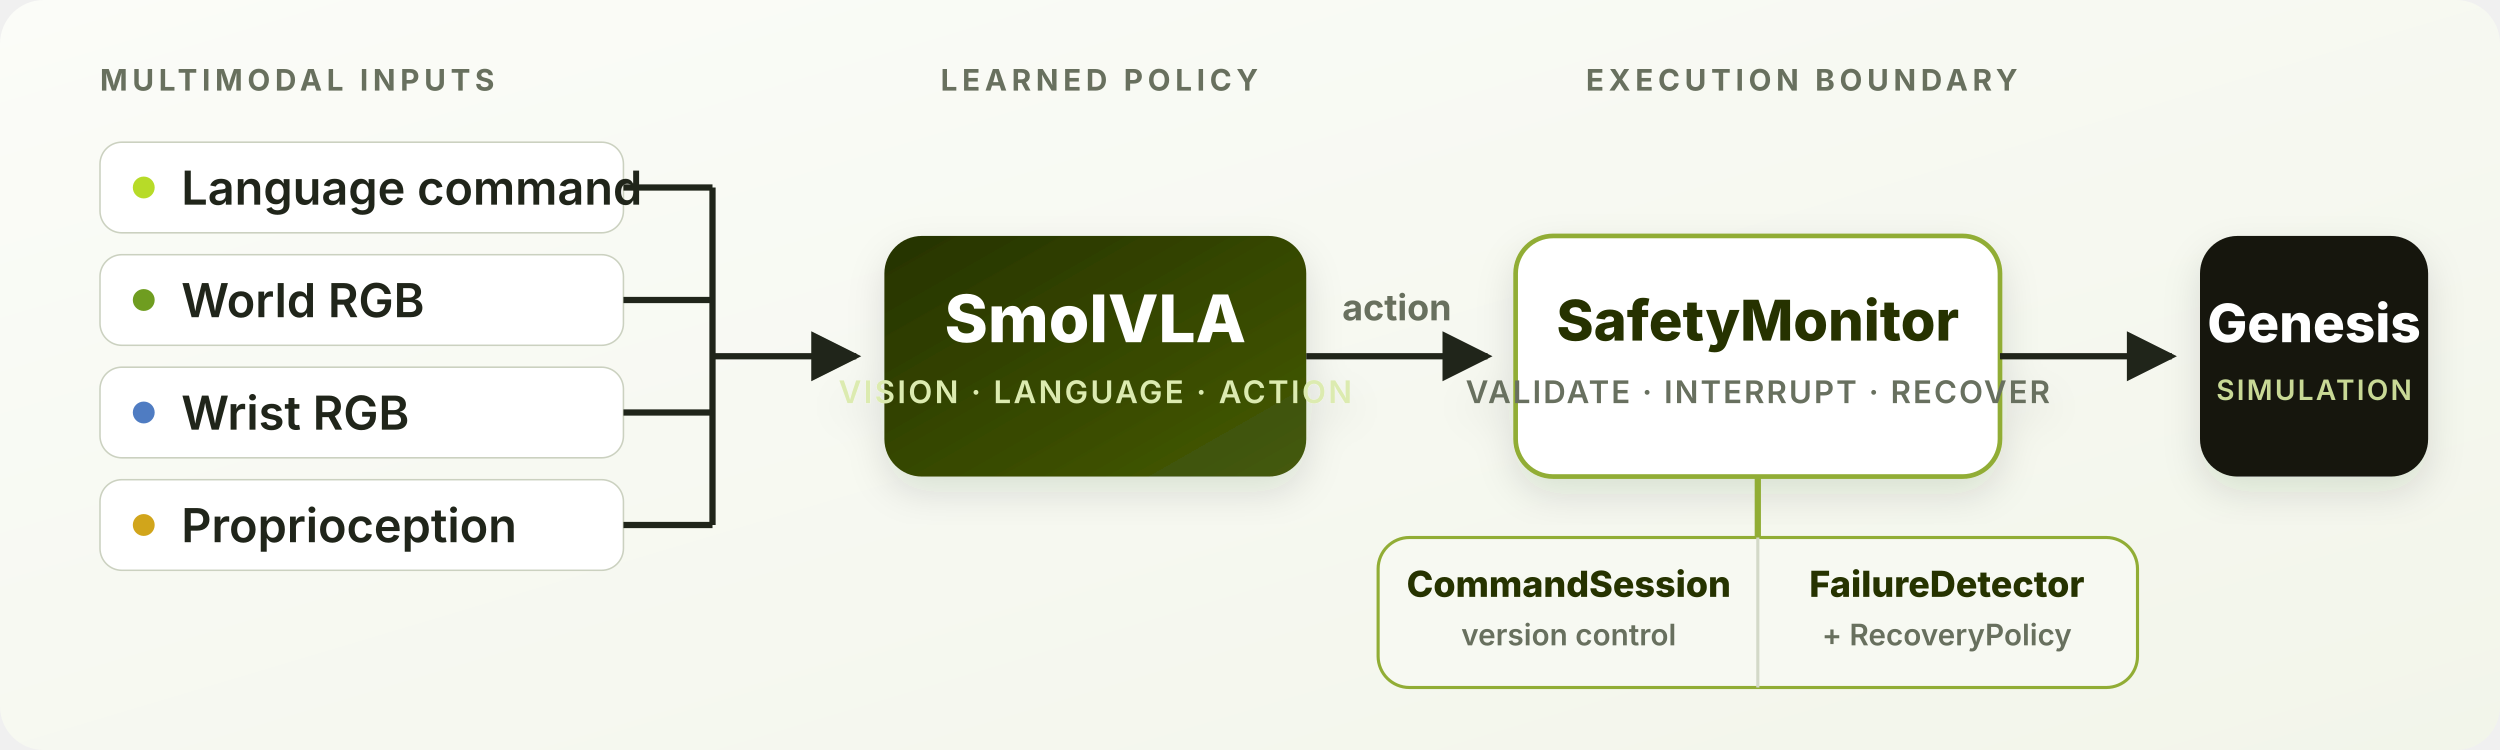
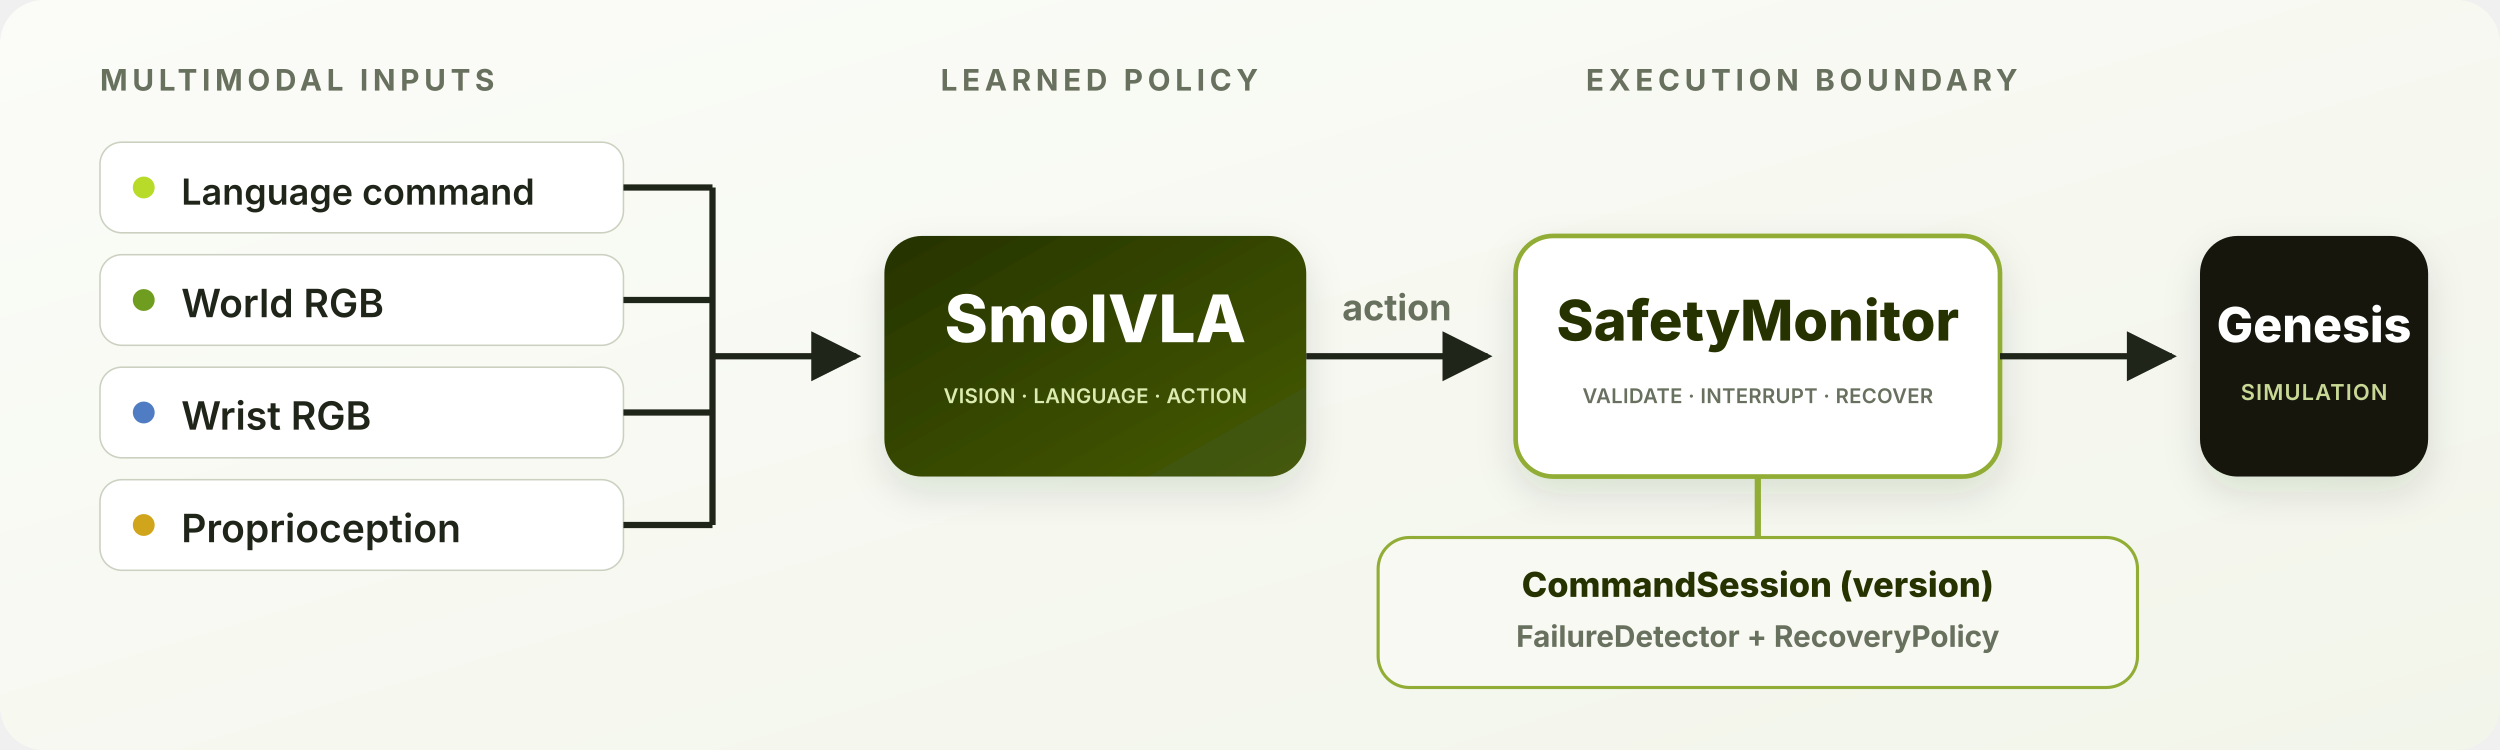
<svg xmlns="http://www.w3.org/2000/svg" width="1600" height="480" viewBox="0 0 1600 480" role="img" aria-labelledby="title desc">
  <defs>
    <linearGradient id="background" x1="0" y1="0" x2="1" y2="1">
      <stop offset="0" stop-color="#fbfcf8" />
      <stop offset="1" stop-color="#f2f5ea" />
    </linearGradient>
    <linearGradient id="policy" x1="0" y1="0" x2="1" y2="1">
      <stop offset="0" stop-color="#263300" />
      <stop offset="1" stop-color="#455b08" />
    </linearGradient>
    <filter id="shadow" x="-20%" y="-20%" width="140%" height="140%">
      <feDropShadow dx="0" dy="10" stdDeviation="12" flood-color="#263300" flood-opacity="0.12" />
    </filter>
    <marker id="arrow" viewBox="0 0 10 10" refX="9" refY="5" markerWidth="8" markerHeight="8" orient="auto-start-reverse">
      <path d="M 0 0 L 10 5 L 0 10 z" fill="#20251a" />
    </marker>
  </defs>
  <rect width="1600" height="480" rx="28" fill="url(#background)" />
  <text x="64" y="58" font-family="Inter, Arial, sans-serif" font-size="19" font-weight="700" letter-spacing="3" fill="#68705e">MULTIMODAL INPUTS</text>
  <text x="602" y="58" font-family="Inter, Arial, sans-serif" font-size="19" font-weight="700" letter-spacing="3" fill="#68705e">LEARNED POLICY</text>
  <text x="1015" y="58" font-family="Inter, Arial, sans-serif" font-size="19" font-weight="700" letter-spacing="3" fill="#68705e">EXECUTION BOUNDARY</text>
-   <g font-family="Inter, Arial, sans-serif" font-size="30" font-weight="600" fill="#20251a">
+   <g font-family="Inter, Arial, sans-serif" font-size="25" font-weight="600" fill="#20251a">
    <rect x="64" y="91" width="335" height="58" rx="14" fill="#ffffff" stroke="#cbd1c0" />
    <circle cx="92" cy="120" r="7" fill="#b7db28" />
-     <text x="116" y="131">Language command</text>
+     <text x="116" y="131" font-size="23">Language command</text>
    <rect x="64" y="163" width="335" height="58" rx="14" fill="#ffffff" stroke="#cbd1c0" />
    <circle cx="92" cy="192" r="7" fill="#6f9d20" />
    <text x="116" y="203">World RGB</text>
    <rect x="64" y="235" width="335" height="58" rx="14" fill="#ffffff" stroke="#cbd1c0" />
    <circle cx="92" cy="264" r="7" fill="#4f7cc2" />
    <text x="116" y="275">Wrist RGB</text>
    <rect x="64" y="307" width="335" height="58" rx="14" fill="#ffffff" stroke="#cbd1c0" />
    <circle cx="92" cy="336" r="7" fill="#d1a51b" />
    <text x="116" y="347">Proprioception</text>
  </g>
-   <path d="M399 120 H456 M399 192 H456 M399 264 H456 M399 336 H456 M456 120 V336 M456 228 H548" fill="none" stroke="#20251a" stroke-width="4" marker-end="url(#arrow)" />
+   <path d="M399 120 H456 M399 192 H456 M399 264 H456 M399 336 H456 M456 120 V336" fill="none" stroke="#20251a" stroke-width="4" />
+   <path d="M456 228 H548" fill="none" stroke="#20251a" stroke-width="4" marker-end="url(#arrow)" />
  <g filter="url(#shadow)">
    <rect x="566" y="151" width="270" height="154" rx="24" fill="url(#policy)" />
    <text x="701" y="219" text-anchor="middle" font-family="Inter, Arial, sans-serif" font-size="42" font-weight="800" fill="#ffffff">SmolVLA</text>
-     <text x="701" y="258" text-anchor="middle" font-family="Inter, Arial, sans-serif" font-size="20" font-weight="600" letter-spacing="1.5" fill="#dcebb0">VISION · LANGUAGE · ACTION</text>
+     <text x="701" y="258" text-anchor="middle" font-family="Inter, Arial, sans-serif" font-size="13" font-weight="600" letter-spacing="0.2" fill="#dcebb0">VISION · LANGUAGE · ACTION</text>
  </g>
  <path d="M836 228 H952" fill="none" stroke="#20251a" stroke-width="4" marker-end="url(#arrow)" />
  <text x="894" y="205" text-anchor="middle" font-family="Inter, Arial, sans-serif" font-size="23" font-weight="700" fill="#68705e">action</text>
  <g filter="url(#shadow)">
    <rect x="970" y="151" width="310" height="154" rx="24" fill="#ffffff" stroke="#91ad35" stroke-width="3" />
    <text x="1125" y="218" text-anchor="middle" font-family="Inter, Arial, sans-serif" font-size="36" font-weight="800" fill="#263300">SafetyMonitor</text>
-     <text x="1125" y="258" text-anchor="middle" font-family="Inter, Arial, sans-serif" font-size="20" font-weight="600" letter-spacing="1.3" fill="#68705e">VALIDATE · INTERRUPT · RECOVER</text>
+     <text x="1125" y="258" text-anchor="middle" font-family="Inter, Arial, sans-serif" font-size="13" font-weight="600" letter-spacing="0.2" fill="#68705e">VALIDATE · INTERRUPT · RECOVER</text>
  </g>
  <path d="M1280 228 H1390" fill="none" stroke="#20251a" stroke-width="4" marker-end="url(#arrow)" />
  <g filter="url(#shadow)">
    <rect x="1408" y="151" width="146" height="154" rx="24" fill="#151811" />
-     <text x="1481" y="219" text-anchor="middle" font-family="Inter, Arial, sans-serif" font-size="34" font-weight="800" fill="#ffffff">Genesis</text>
-     <text x="1481" y="256" text-anchor="middle" font-family="Inter, Arial, sans-serif" font-size="18" font-weight="600" letter-spacing="1.4" fill="#c9d995">SIMULATION</text>
+     <text x="1481" y="219" text-anchor="middle" font-family="Inter, Arial, sans-serif" font-size="31" font-weight="800" fill="#ffffff">Genesis</text>
+     <text x="1481" y="256" text-anchor="middle" font-family="Inter, Arial, sans-serif" font-size="14" font-weight="600" letter-spacing="0.7" fill="#c9d995">SIMULATION</text>
  </g>
  <path d="M1125 305 V344" fill="none" stroke="#91ad35" stroke-width="4" />
  <g>
    <rect x="882" y="344" width="486" height="96" rx="20" fill="#f7f9f2" stroke="#91ad35" stroke-width="2" />
-     <line x1="1125" y1="344" x2="1125" y2="440" stroke="#d3d9c8" stroke-width="2" />
-     <text x="1004" y="382" text-anchor="middle" font-family="Inter, Arial, sans-serif" font-size="23" font-weight="800" fill="#263300">CommandSession</text>
-     <text x="1004" y="413" text-anchor="middle" font-family="Inter, Arial, sans-serif" font-size="19" font-weight="600" fill="#68705e">version control</text>
-     <text x="1246" y="382" text-anchor="middle" font-family="Inter, Arial, sans-serif" font-size="23" font-weight="800" fill="#263300">FailureDetector</text>
-     <text x="1246" y="413" text-anchor="middle" font-family="Inter, Arial, sans-serif" font-size="19" font-weight="600" fill="#68705e">+ RecoveryPolicy</text>
+     <text x="1125" y="382" text-anchor="middle" font-family="Inter, Arial, sans-serif" font-size="22" font-weight="800" fill="#263300">CommandSession (version)</text>
+     <text x="1125" y="414" text-anchor="middle" font-family="Inter, Arial, sans-serif" font-size="19" font-weight="700" fill="#68705e">FailureDetector + RecoveryPolicy</text>
  </g>
</svg>
